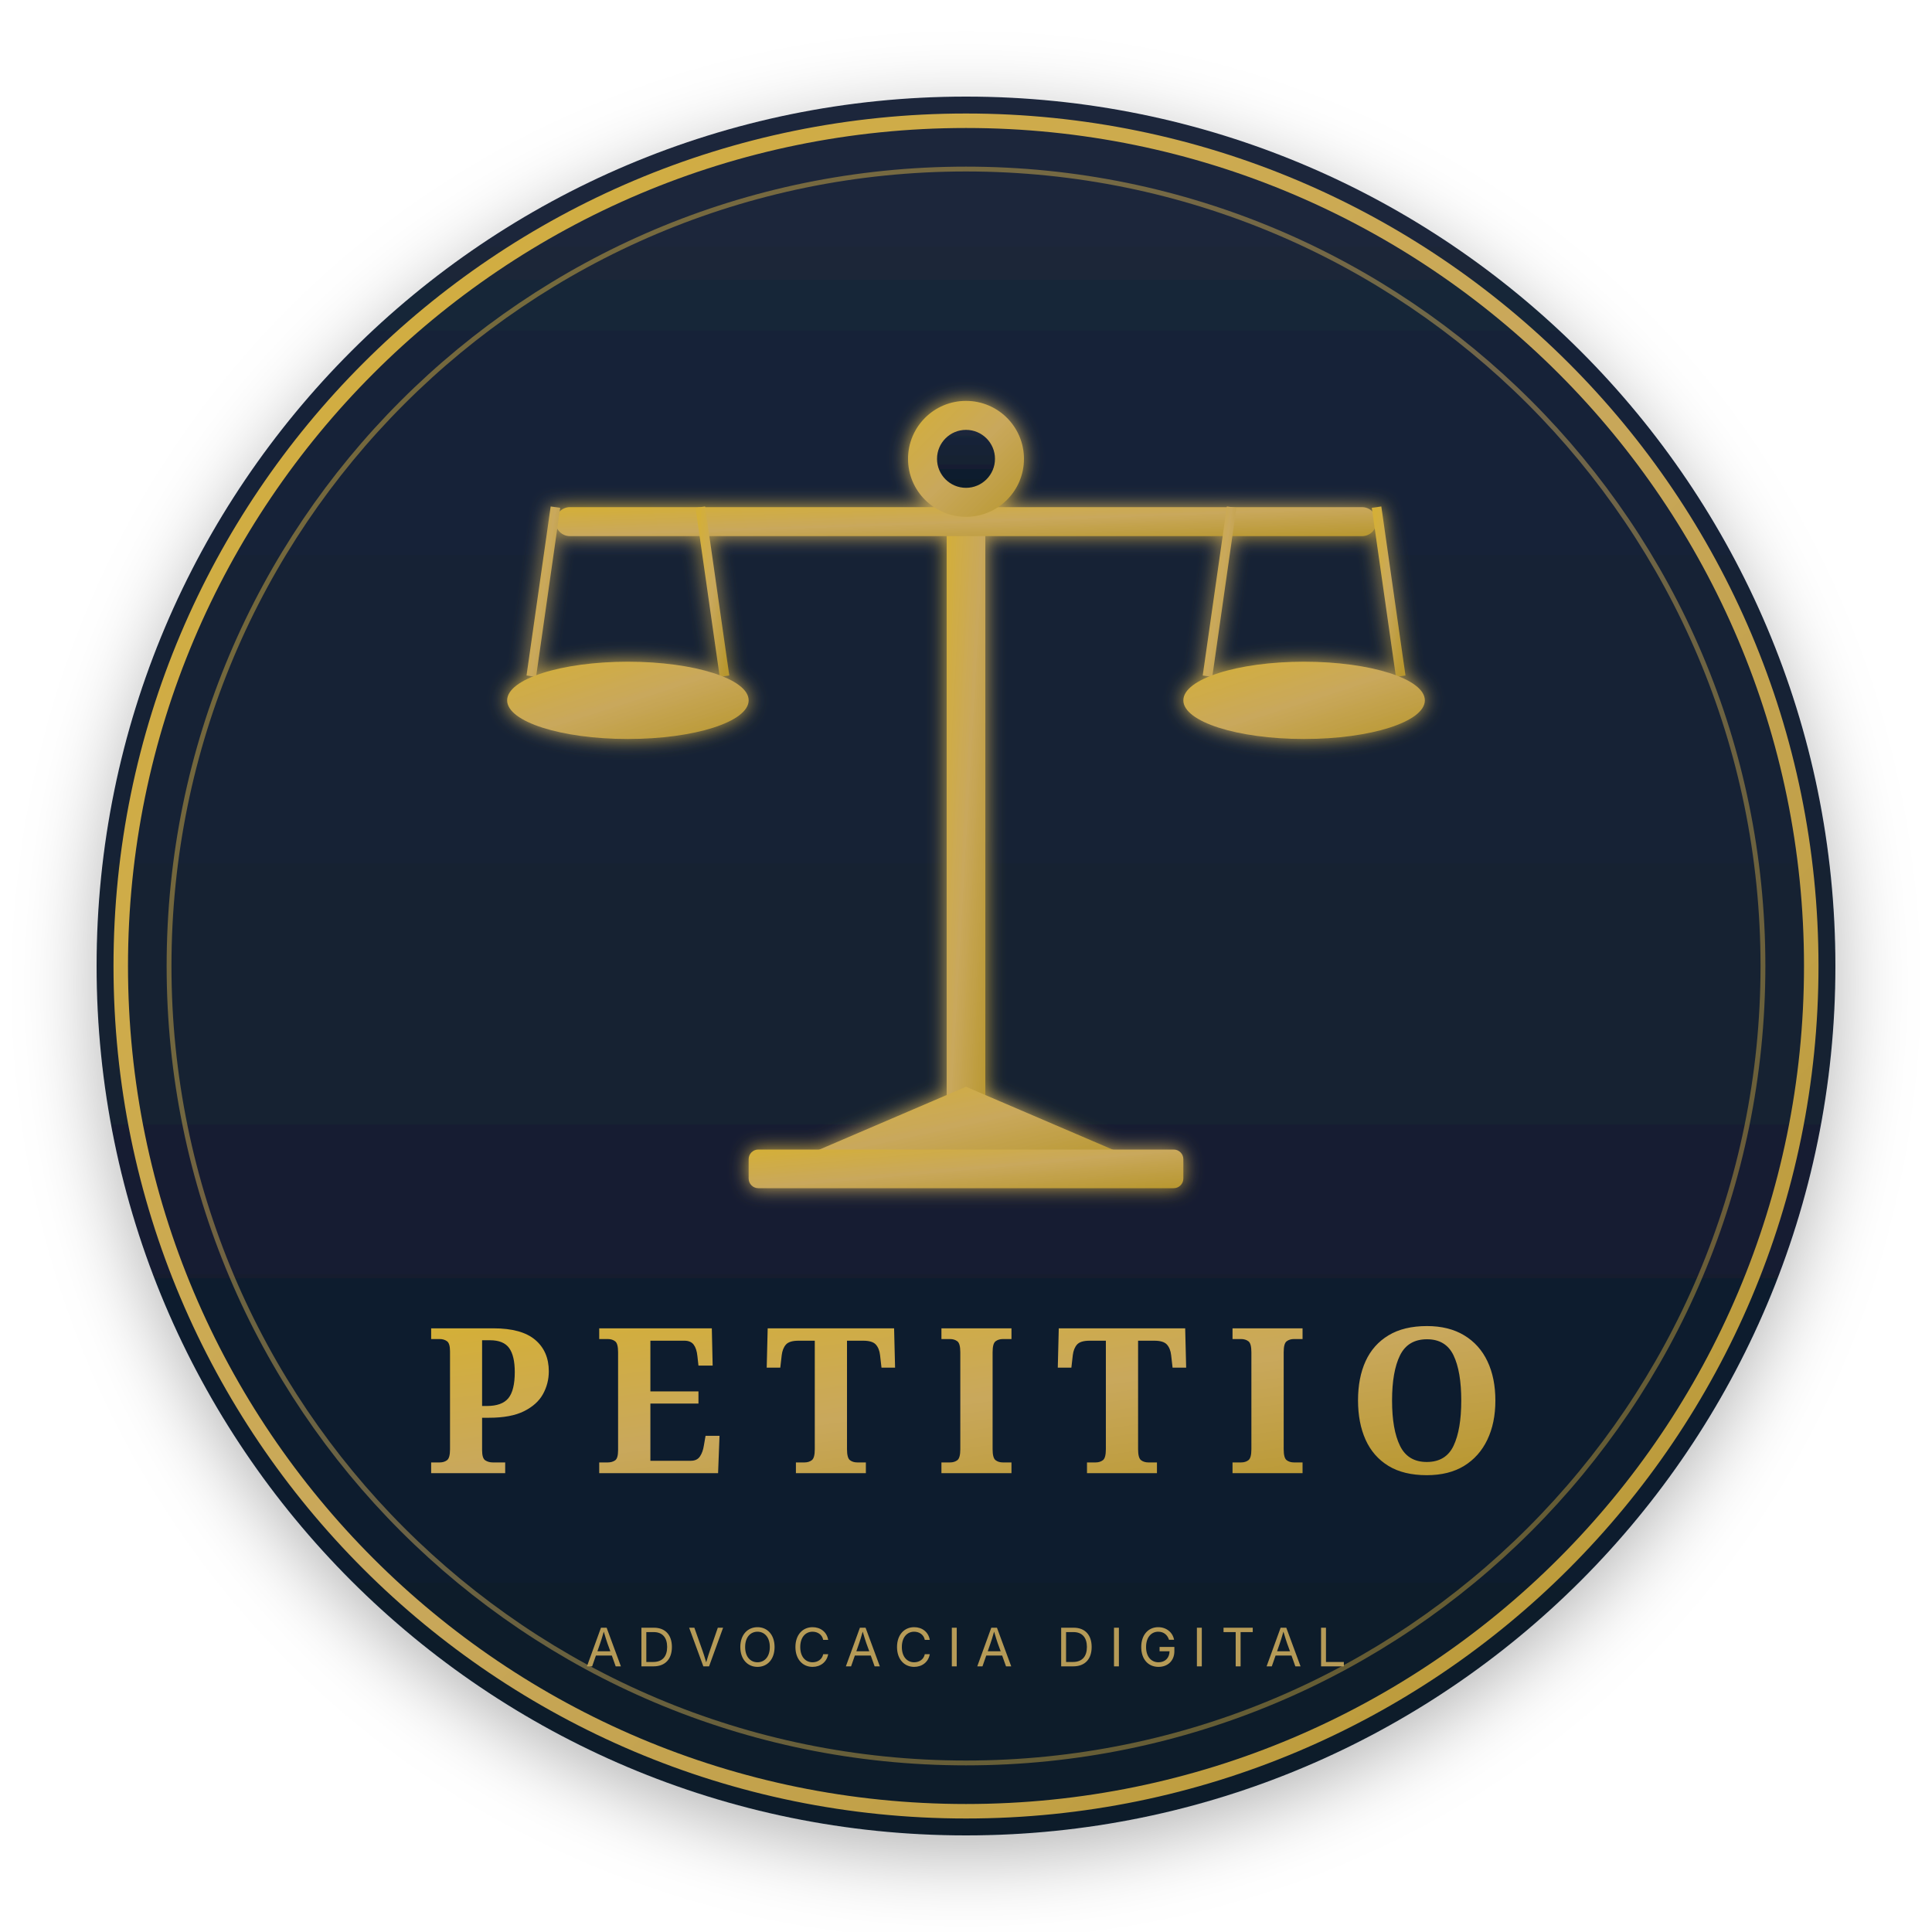
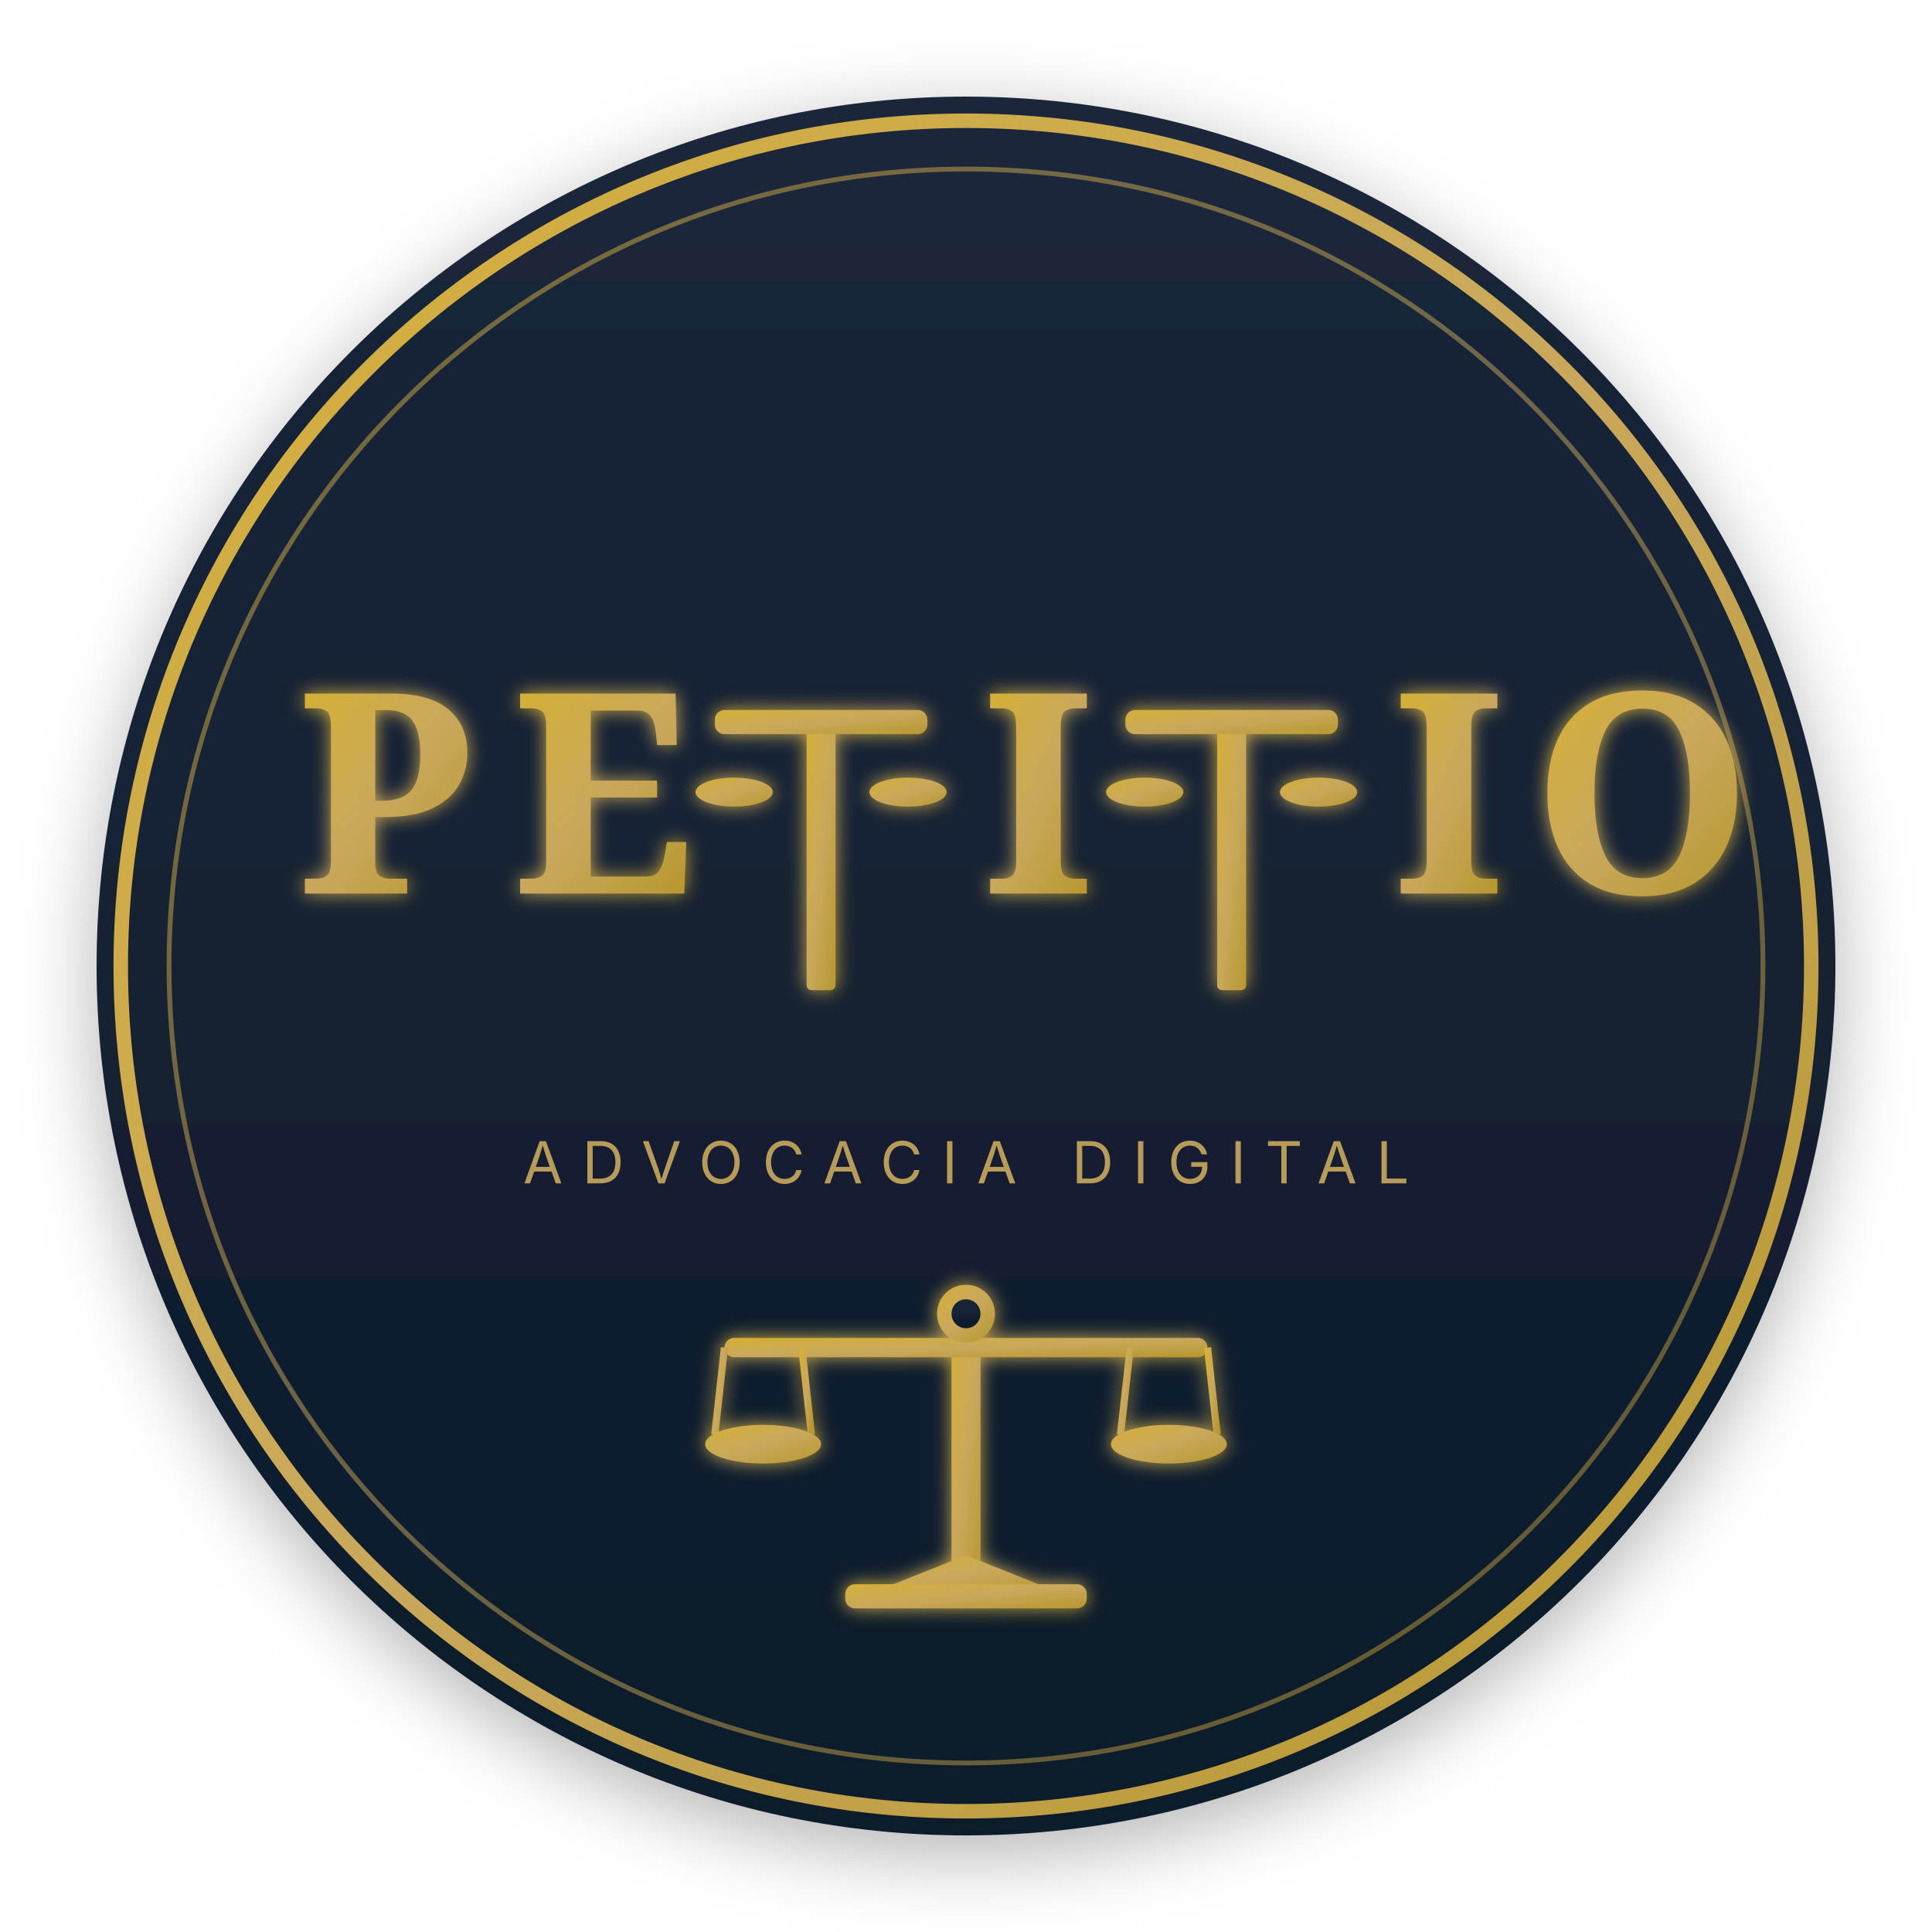
<svg xmlns="http://www.w3.org/2000/svg" viewBox="0 0 400 400">
  <defs>
    <linearGradient id="goldGradient" x1="0%" y1="0%" x2="100%" y2="100%">
      <stop offset="0%" style="stop-color:#d4af37" />
      <stop offset="50%" style="stop-color:#c9a85c" />
      <stop offset="100%" style="stop-color:#b8972f" />
    </linearGradient>
    <linearGradient id="navyGradient" x1="0%" y1="0%" x2="0%" y2="100%">
      <stop offset="0%" style="stop-color:#1b263b" />
      <stop offset="100%" style="stop-color:#0d1b2a" />
    </linearGradient>
    <filter id="shadow" x="-20%" y="-20%" width="140%" height="140%">
      <feDropShadow dx="0" dy="4" stdDeviation="8" flood-color="#000" flood-opacity="0.3" />
    </filter>
    <filter id="glow">
      <feGaussianBlur stdDeviation="2" result="coloredBlur" />
      <feMerge>
        <feMergeNode in="coloredBlur" />
        <feMergeNode in="SourceGraphic" />
      </feMerge>
    </filter>
  </defs>
  <circle cx="200" cy="200" r="180" fill="url(#navyGradient)" filter="url(#shadow)" />
  <circle cx="200" cy="200" r="175" fill="none" stroke="url(#goldGradient)" stroke-width="3" />
  <circle cx="200" cy="200" r="165" fill="none" stroke="url(#goldGradient)" stroke-width="1" opacity="0.5" />
-   <g transform="translate(200, 180)" filter="url(#glow)">
-     <rect x="-4" y="-80" width="8" height="140" fill="url(#goldGradient)" rx="2" />
-     <polygon points="-35,60 35,60 0,45" fill="url(#goldGradient)" />
-     <rect x="-45" y="58" width="90" height="8" fill="url(#goldGradient)" rx="2" />
-     <rect x="-85" y="-75" width="170" height="6" fill="url(#goldGradient)" rx="3" />
-     <g transform="translate(-70, -75)">
-       <line x1="0" y1="0" x2="0" y2="35" stroke="url(#goldGradient)" stroke-width="2" />
-       <line x1="-15" y1="0" x2="15" y2="0" stroke="url(#goldGradient)" stroke-width="2" />
-       <line x1="-15" y1="0" x2="-20" y2="35" stroke="url(#goldGradient)" stroke-width="2" />
-       <line x1="15" y1="0" x2="20" y2="35" stroke="url(#goldGradient)" stroke-width="2" />
-       <ellipse cx="0" cy="40" rx="25" ry="8" fill="url(#goldGradient)" />
+   <g transform="translate(200, 185)" filter="url(#glow)">
+     <text x="-120" y="0" text-anchor="middle" font-family="Cormorant Garamond, Georgia, serif" font-size="58" font-weight="700" fill="url(#goldGradient)">P</text>
+     <text x="-75" y="0" text-anchor="middle" font-family="Cormorant Garamond, Georgia, serif" font-size="58" font-weight="700" fill="url(#goldGradient)">E</text>
+     <g transform="translate(-30, -20)">
+       <rect x="-3" y="-15" width="6" height="55" fill="url(#goldGradient)" rx="1" />
+       <rect x="-22" y="-18" width="44" height="5" fill="url(#goldGradient)" rx="2" />
+       <g transform="translate(-18, -15)">
+         <line x1="0" y1="0" x2="0" y2="12" stroke="url(#goldGradient)" stroke-width="1.5" />
+         <ellipse cx="0" cy="14" rx="8" ry="3" fill="url(#goldGradient)" />
+       </g>
+       <g transform="translate(18, -15)">
+         <line x1="0" y1="0" x2="0" y2="12" stroke="url(#goldGradient)" stroke-width="1.5" />
+         <ellipse cx="0" cy="14" rx="8" ry="3" fill="url(#goldGradient)" />
+       </g>
    </g>
-     <g transform="translate(70, -75)">
-       <line x1="0" y1="0" x2="0" y2="35" stroke="url(#goldGradient)" stroke-width="2" />
-       <line x1="-15" y1="0" x2="15" y2="0" stroke="url(#goldGradient)" stroke-width="2" />
-       <line x1="-15" y1="0" x2="-20" y2="35" stroke="url(#goldGradient)" stroke-width="2" />
-       <line x1="15" y1="0" x2="20" y2="35" stroke="url(#goldGradient)" stroke-width="2" />
-       <ellipse cx="0" cy="40" rx="25" ry="8" fill="url(#goldGradient)" />
+     <text x="15" y="0" text-anchor="middle" font-family="Cormorant Garamond, Georgia, serif" font-size="58" font-weight="700" fill="url(#goldGradient)">I</text>
+     <g transform="translate(55, -20)">
+       <rect x="-3" y="-15" width="6" height="55" fill="url(#goldGradient)" rx="1" />
+       <rect x="-22" y="-18" width="44" height="5" fill="url(#goldGradient)" rx="2" />
+       <g transform="translate(-18, -15)">
+         <line x1="0" y1="0" x2="0" y2="12" stroke="url(#goldGradient)" stroke-width="1.5" />
+         <ellipse cx="0" cy="14" rx="8" ry="3" fill="url(#goldGradient)" />
+       </g>
+       <g transform="translate(18, -15)">
+         <line x1="0" y1="0" x2="0" y2="12" stroke="url(#goldGradient)" stroke-width="1.5" />
+         <ellipse cx="0" cy="14" rx="8" ry="3" fill="url(#goldGradient)" />
+       </g>
    </g>
-     <circle cx="0" cy="-85" r="12" fill="url(#goldGradient)" />
-     <circle cx="0" cy="-85" r="6" fill="url(#navyGradient)" />
+     <text x="100" y="0" text-anchor="middle" font-family="Cormorant Garamond, Georgia, serif" font-size="58" font-weight="700" fill="url(#goldGradient)">I</text>
+     <text x="140" y="0" text-anchor="middle" font-family="Cormorant Garamond, Georgia, serif" font-size="58" font-weight="700" fill="url(#goldGradient)">O</text>
  </g>
-   <text x="200" y="305" text-anchor="middle" font-family="Cormorant Garamond, Georgia, serif" font-size="42" font-weight="600" letter-spacing="8" fill="url(#goldGradient)">
-         PETITIO
-     </text>
-   <line x1="110" y1="320" x2="290" y2="320" stroke="url(#goldGradient)" stroke-width="1.5" />
-   <text x="200" y="345" text-anchor="middle" font-family="Inter, sans-serif" font-size="11" letter-spacing="3" fill="#c9a85c" opacity="0.9">
+   <line x1="80" y1="215" x2="320" y2="215" stroke="url(#goldGradient)" stroke-width="1.5" />
+   <text x="200" y="245" text-anchor="middle" font-family="Inter, sans-serif" font-size="12" letter-spacing="4" fill="#c9a85c" opacity="0.9">
        ADVOCACIA DIGITAL
    </text>
+   <g transform="translate(200, 310)" filter="url(#glow)">
+     <rect x="-3" y="-35" width="6" height="55" fill="url(#goldGradient)" rx="2" />
+     <polygon points="-20,20 20,20 0,12" fill="url(#goldGradient)" />
+     <rect x="-25" y="18" width="50" height="5" fill="url(#goldGradient)" rx="2" />
+     <rect x="-50" y="-33" width="100" height="4" fill="url(#goldGradient)" rx="2" />
+     <g transform="translate(-42, -31)">
+       <line x1="0" y1="0" x2="0" y2="18" stroke="url(#goldGradient)" stroke-width="1.5" />
+       <line x1="-8" y1="0" x2="8" y2="0" stroke="url(#goldGradient)" stroke-width="1.5" />
+       <line x1="-8" y1="0" x2="-10" y2="18" stroke="url(#goldGradient)" stroke-width="1.5" />
+       <line x1="8" y1="0" x2="10" y2="18" stroke="url(#goldGradient)" stroke-width="1.5" />
+       <ellipse cx="0" cy="20" rx="12" ry="4" fill="url(#goldGradient)" />
+     </g>
+     <g transform="translate(42, -31)">
+       <line x1="0" y1="0" x2="0" y2="18" stroke="url(#goldGradient)" stroke-width="1.5" />
+       <line x1="-8" y1="0" x2="8" y2="0" stroke="url(#goldGradient)" stroke-width="1.5" />
+       <line x1="-8" y1="0" x2="-10" y2="18" stroke="url(#goldGradient)" stroke-width="1.5" />
+       <line x1="8" y1="0" x2="10" y2="18" stroke="url(#goldGradient)" stroke-width="1.5" />
+       <ellipse cx="0" cy="20" rx="12" ry="4" fill="url(#goldGradient)" />
+     </g>
+     <circle cx="0" cy="-38" r="6" fill="url(#goldGradient)" />
+     <circle cx="0" cy="-38" r="3" fill="url(#navyGradient)" />
+   </g>
</svg>
